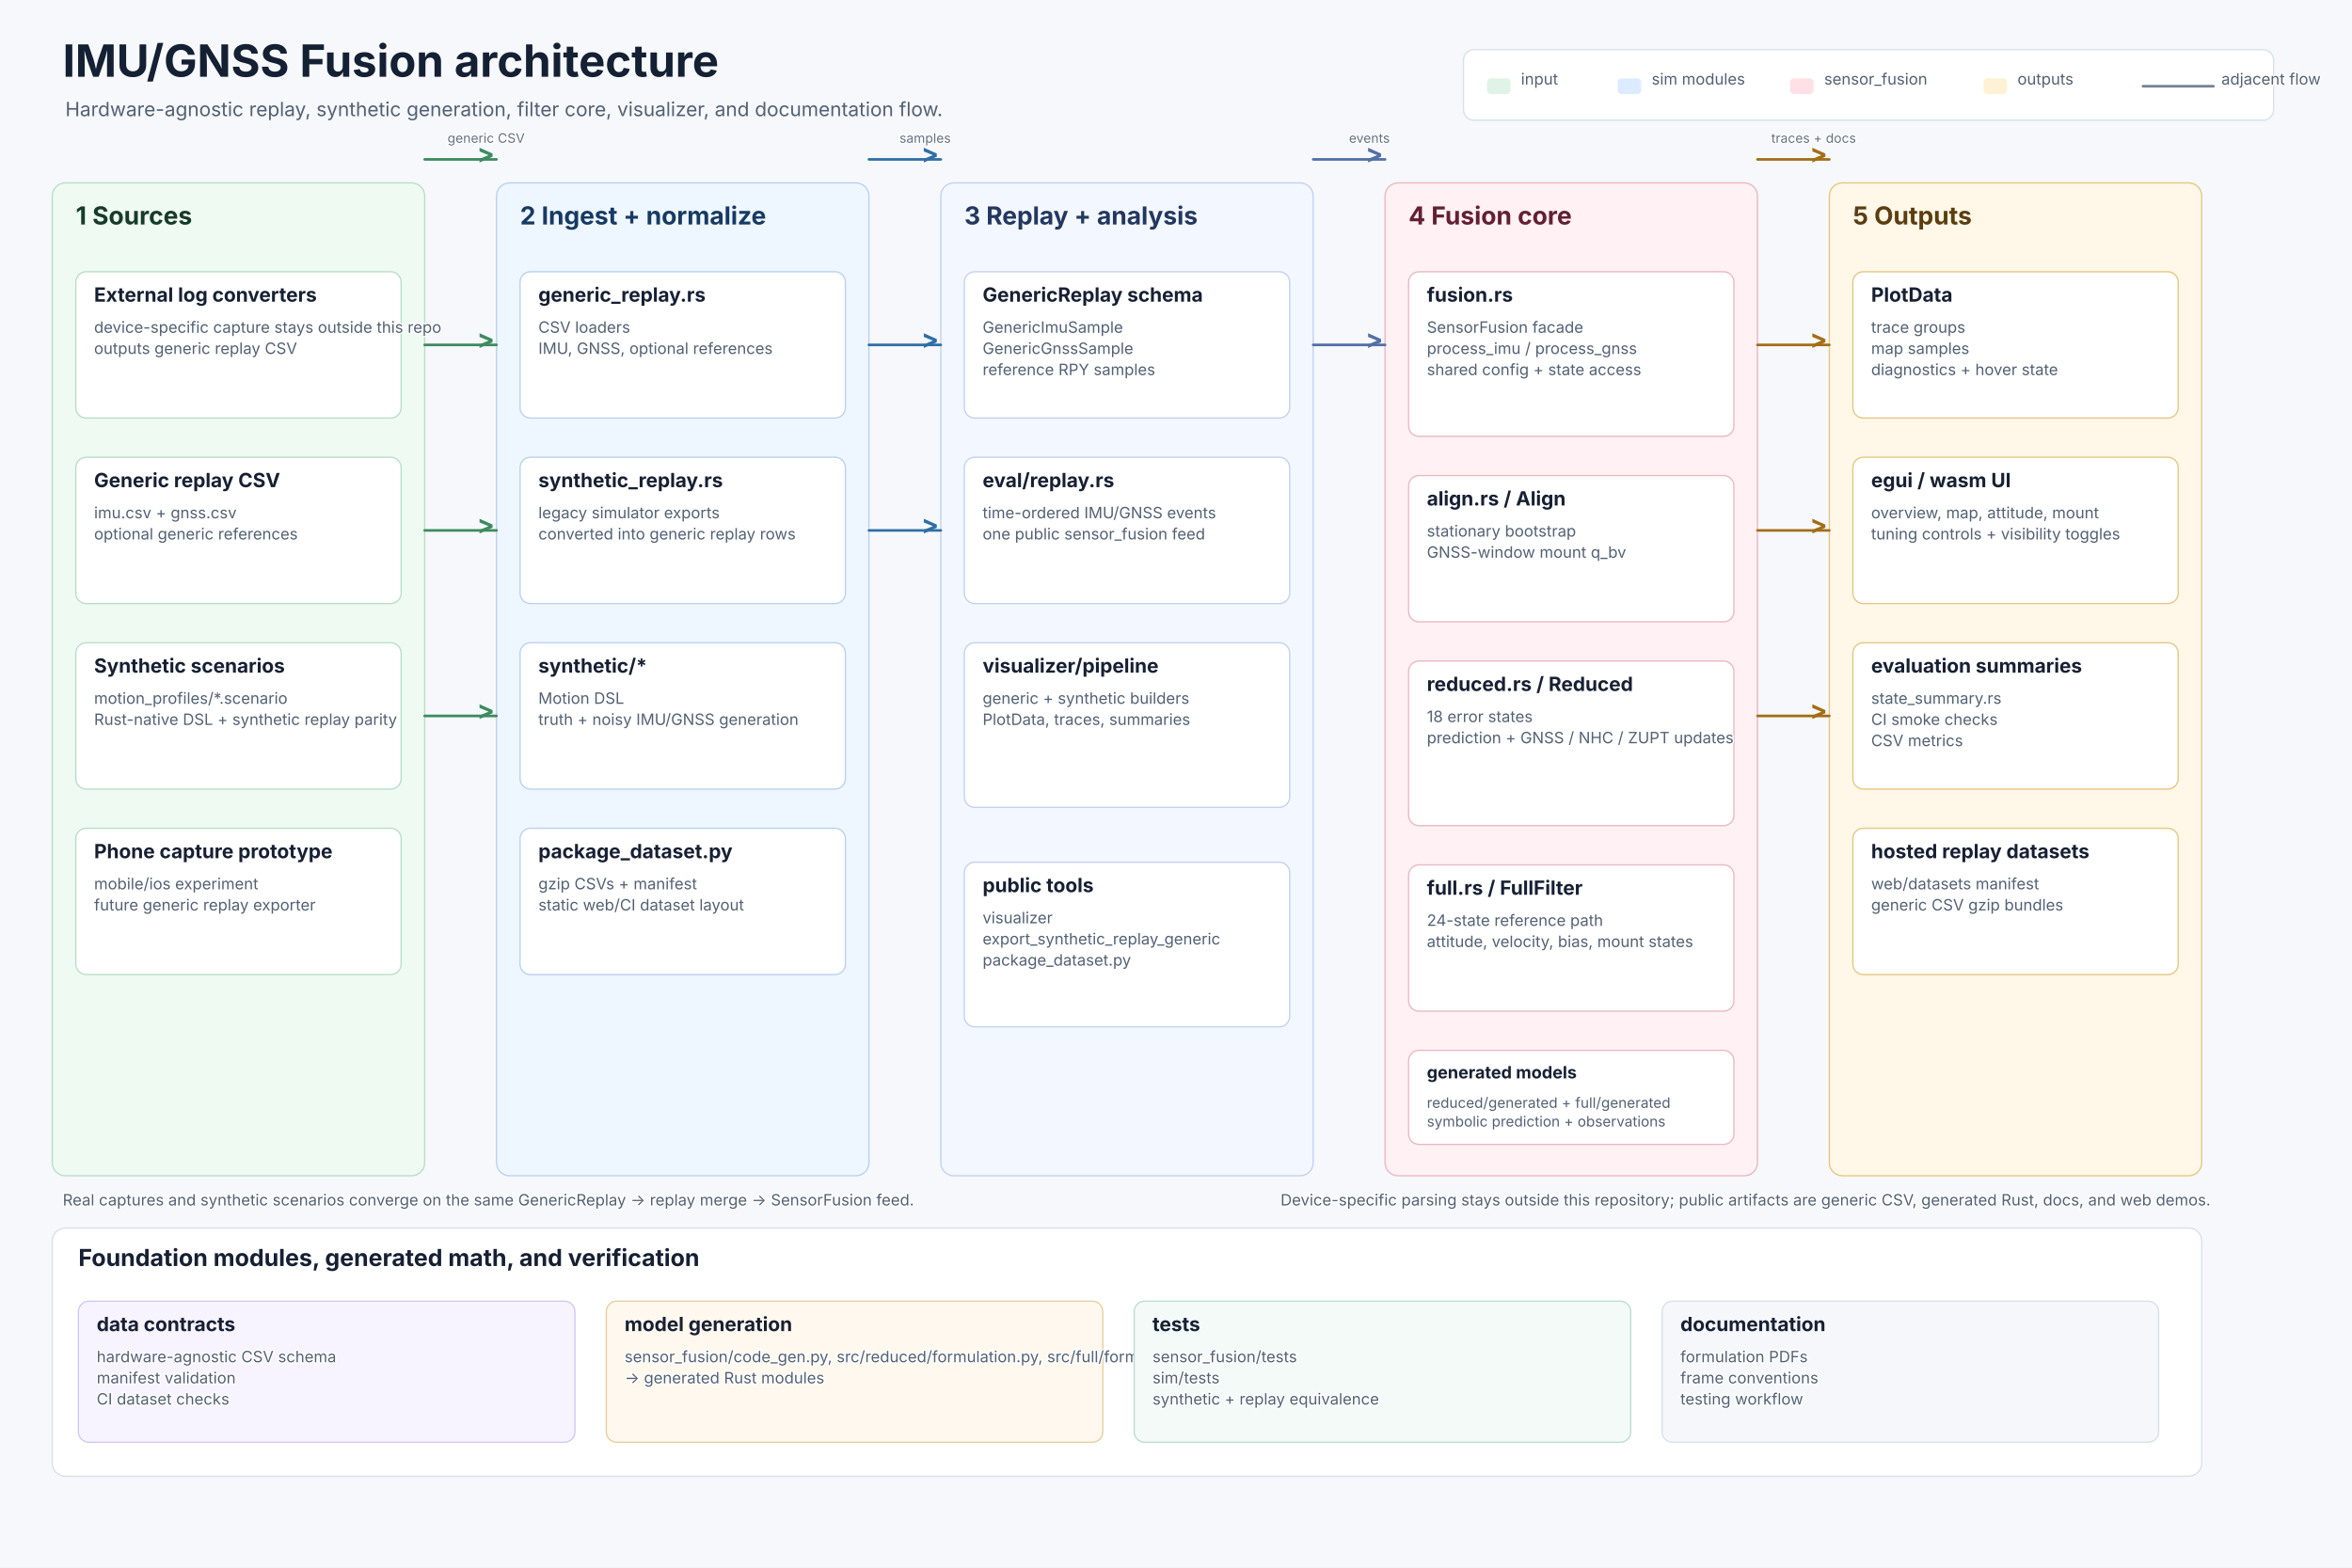
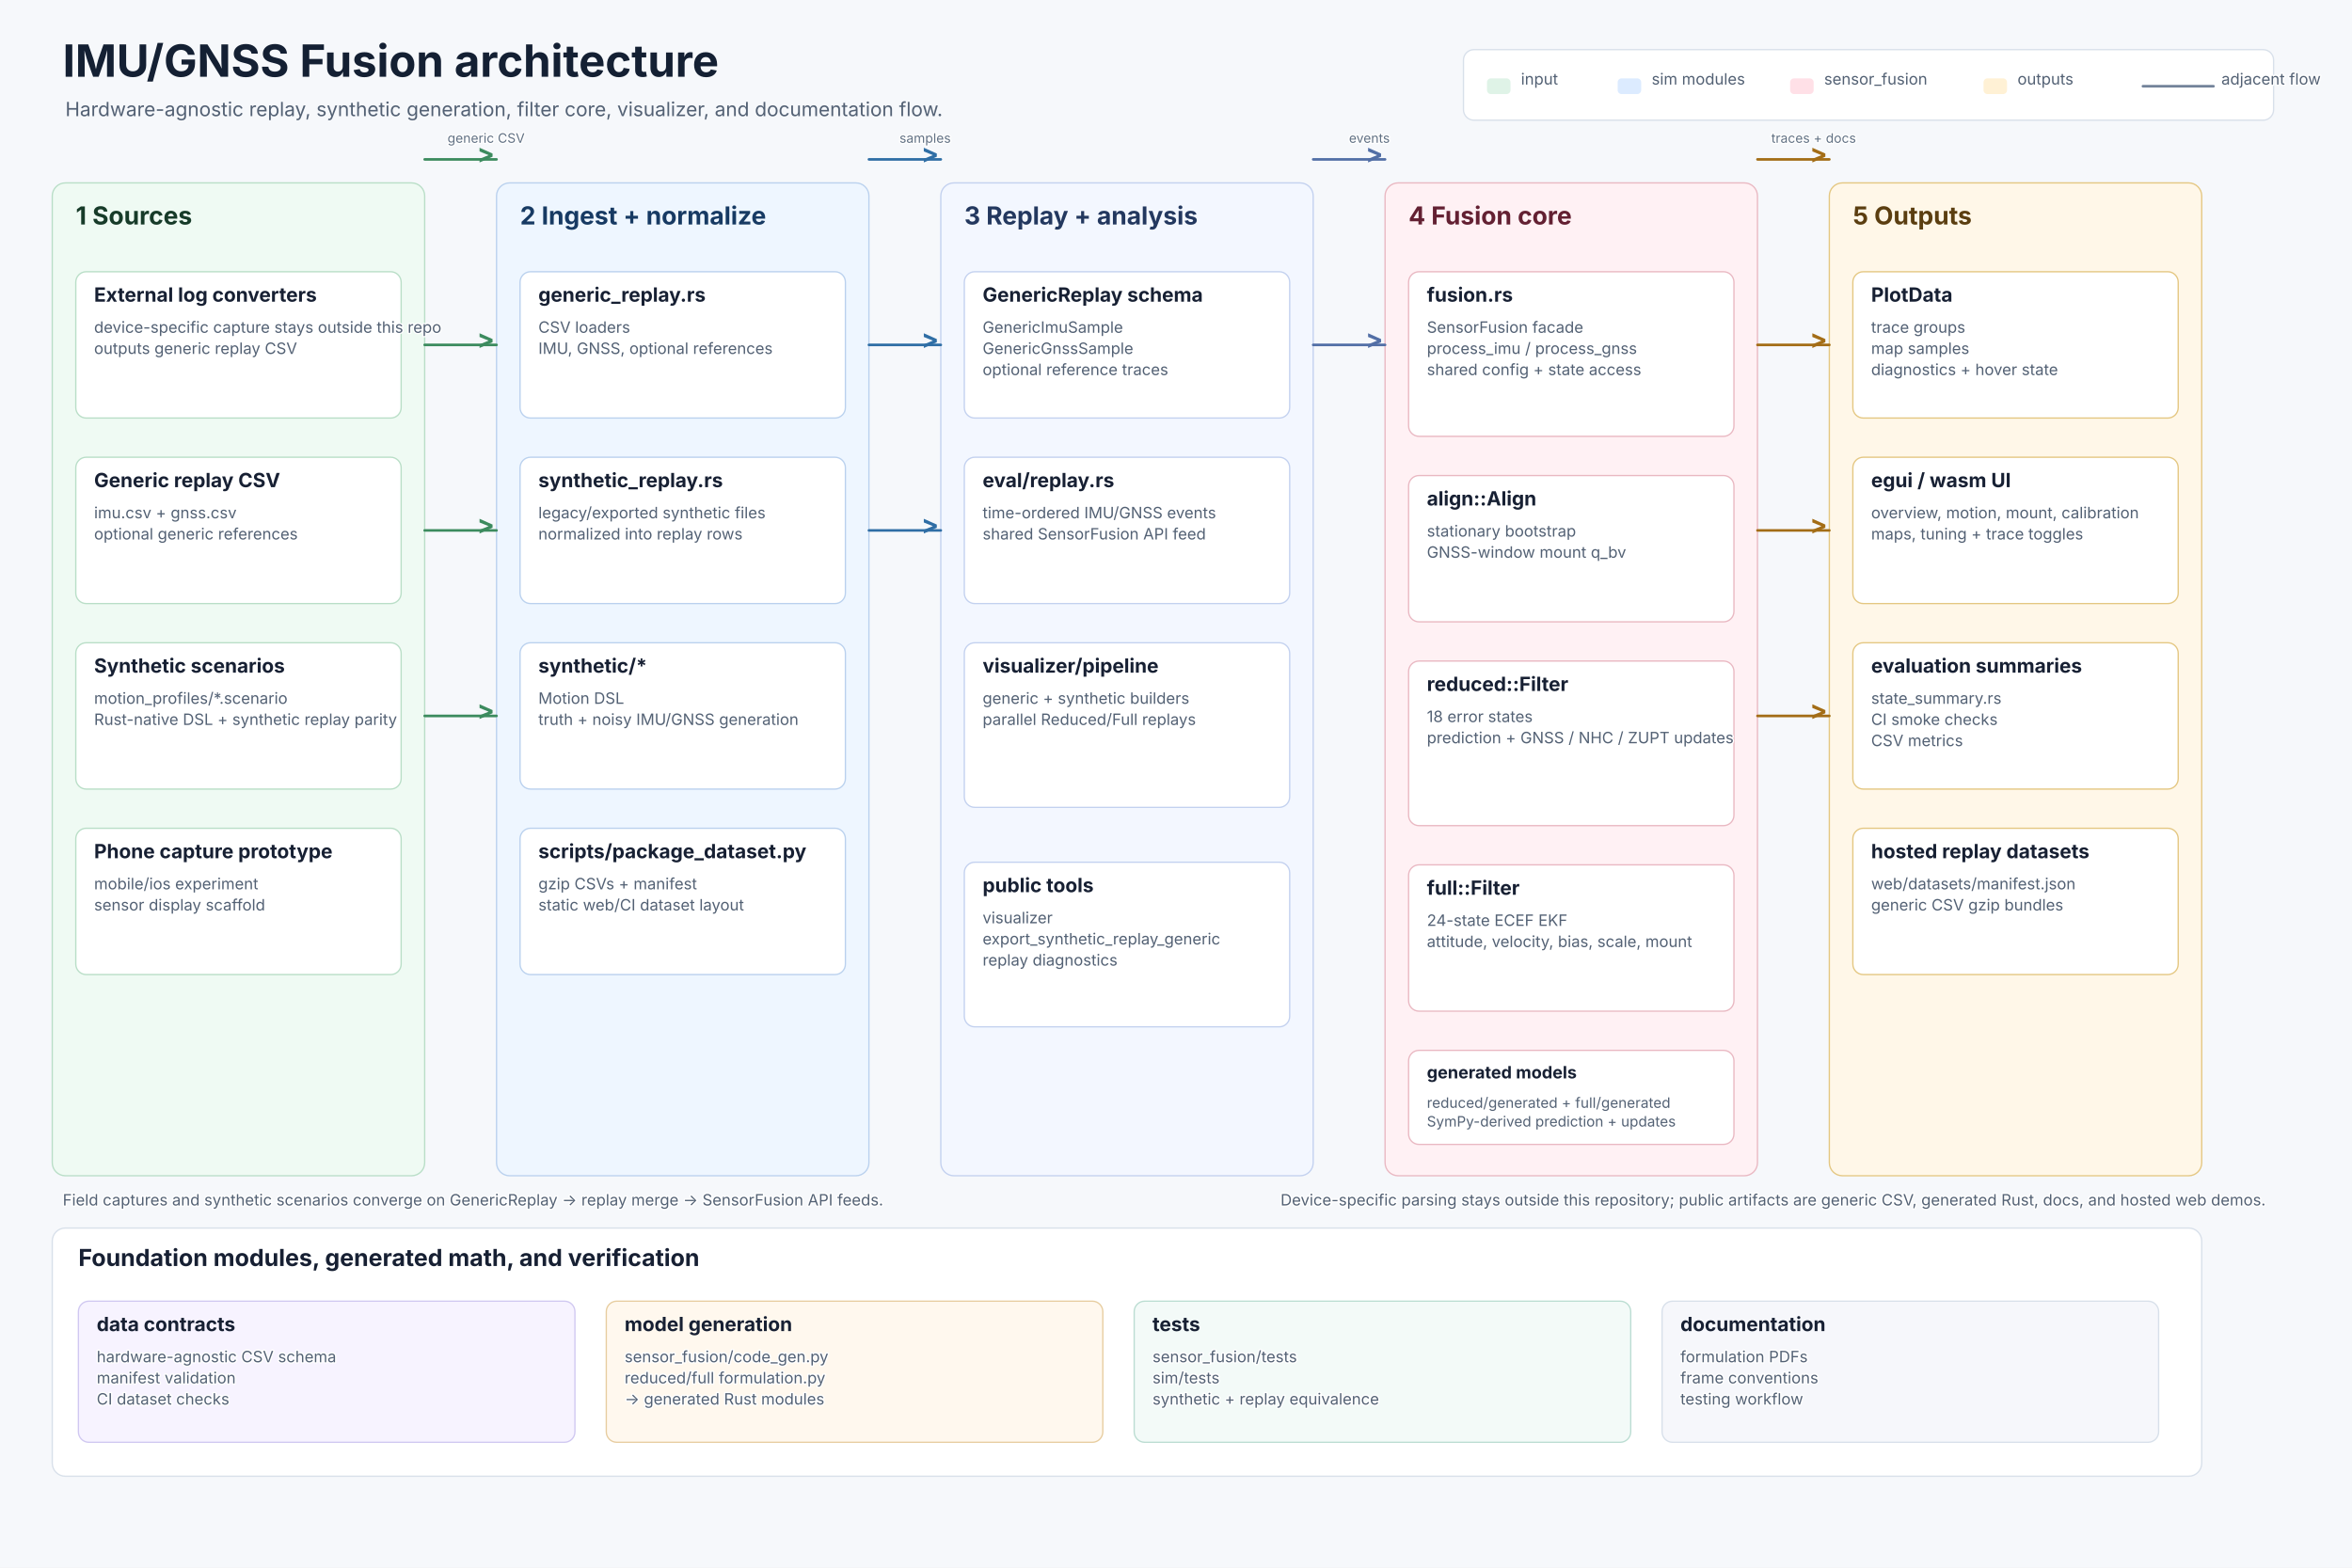
<svg xmlns="http://www.w3.org/2000/svg" width="1800" height="1200" viewBox="0 0 1800 1200">
  <defs>
    <style>text{font-family:Inter, ui-sans-serif, system-ui, -apple-system, BlinkMacSystemFont, "Segoe UI", sans-serif; dominant-baseline:hanging;} .label{paint-order:stroke;stroke:#fff;stroke-width:2px;stroke-linejoin:round;}</style>
  </defs>
  <rect x="0" y="0" width="1800" height="1200" rx="0" fill="#F6F8FB" stroke="none" />
  <text x="48" y="34" fill="#142033" font-size="34" font-weight="700" text-anchor="start">
    <tspan x="48" dy="0">IMU/GNSS Fusion architecture</tspan>
  </text>
  <text x="50" y="78" fill="#536174" font-size="15" font-weight="normal" text-anchor="start">
    <tspan x="50" dy="0">Hardware-agnostic replay, synthetic generation, filter core, visualizer, and documentation flow.</tspan>
  </text>
  <rect x="1120" y="38" width="620" height="54" rx="8" fill="#FFFFFF" stroke="#D8E0EA" stroke-width="1" />
  <rect x="1138" y="60" width="18" height="12" rx="3" fill="#DFF3E7" stroke="none" />
  <text class="label" x="1164" y="56" fill="#536174" font-size="12" font-weight="normal" text-anchor="start">
    <tspan x="1164" dy="0">input</tspan>
  </text>
  <rect x="1238" y="60" width="18" height="12" rx="3" fill="#DCEBFF" stroke="none" />
  <text class="label" x="1264" y="56" fill="#536174" font-size="12" font-weight="normal" text-anchor="start">
    <tspan x="1264" dy="0">sim modules</tspan>
  </text>
  <rect x="1370" y="60" width="18" height="12" rx="3" fill="#FFE0E7" stroke="none" />
  <text class="label" x="1396" y="56" fill="#536174" font-size="12" font-weight="normal" text-anchor="start">
    <tspan x="1396" dy="0">sensor_fusion</tspan>
  </text>
  <rect x="1518" y="60" width="18" height="12" rx="3" fill="#FFF1D5" stroke="none" />
  <text class="label" x="1544" y="56" fill="#536174" font-size="12" font-weight="normal" text-anchor="start">
    <tspan x="1544" dy="0">outputs</tspan>
  </text>
  <line x1="1640" y1="66" x2="1694" y2="66" stroke="#73839A" stroke-width="2" stroke-linecap="round" />
  <text class="label" x="1700" y="56" fill="#536174" font-size="12" font-weight="normal" text-anchor="start">
    <tspan x="1700" dy="0">adjacent flow</tspan>
  </text>
  <rect x="40" y="140" width="285" height="760" rx="10" fill="#EFFAF3" stroke="#B9DEC7" stroke-width="1" />
  <text x="58" y="158" fill="#173B29" font-size="19" font-weight="700" text-anchor="start">
    <tspan x="58" dy="0">1 Sources</tspan>
  </text>
  <rect x="58" y="208" width="249" height="112" rx="8" fill="#FFFFFF" stroke="#B9DEC7" stroke-width="1" />
  <text x="72" y="220" fill="#172033" font-size="15" font-weight="700" text-anchor="start">
    <tspan x="72" dy="0">External log converters</tspan>
  </text>
  <text class="label" x="72" y="246" fill="#536174" font-size="12" font-weight="normal" text-anchor="start">
    <tspan x="72" dy="0">device-specific capture stays outside this repo</tspan>
    <tspan x="72" dy="16.2">outputs generic replay CSV</tspan>
  </text>
  <rect x="58" y="350" width="249" height="112" rx="8" fill="#FFFFFF" stroke="#B9DEC7" stroke-width="1" />
  <text x="72" y="362" fill="#172033" font-size="15" font-weight="700" text-anchor="start">
    <tspan x="72" dy="0">Generic replay CSV</tspan>
  </text>
  <text class="label" x="72" y="388" fill="#536174" font-size="12" font-weight="normal" text-anchor="start">
    <tspan x="72" dy="0">imu.csv + gnss.csv</tspan>
    <tspan x="72" dy="16.2">optional generic references</tspan>
  </text>
  <rect x="58" y="492" width="249" height="112" rx="8" fill="#FFFFFF" stroke="#B9DEC7" stroke-width="1" />
  <text x="72" y="504" fill="#172033" font-size="15" font-weight="700" text-anchor="start">
    <tspan x="72" dy="0">Synthetic scenarios</tspan>
  </text>
  <text class="label" x="72" y="530" fill="#536174" font-size="12" font-weight="normal" text-anchor="start">
    <tspan x="72" dy="0">motion_profiles/*.scenario</tspan>
    <tspan x="72" dy="16.2">Rust-native DSL + synthetic replay parity</tspan>
  </text>
  <rect x="58" y="634" width="249" height="112" rx="8" fill="#FFFFFF" stroke="#B9DEC7" stroke-width="1" />
  <text x="72" y="646" fill="#172033" font-size="15" font-weight="700" text-anchor="start">
    <tspan x="72" dy="0">Phone capture prototype</tspan>
  </text>
  <text class="label" x="72" y="672" fill="#536174" font-size="12" font-weight="normal" text-anchor="start">
    <tspan x="72" dy="0">mobile/ios experiment</tspan>
-     <tspan x="72" dy="16.2">future generic replay exporter</tspan>
+     <tspan x="72" dy="16.2">sensor display scaffold</tspan>
  </text>
  <rect x="380" y="140" width="285" height="760" rx="10" fill="#EEF6FF" stroke="#BAD1EE" stroke-width="1" />
  <text x="398" y="158" fill="#173A63" font-size="19" font-weight="700" text-anchor="start">
    <tspan x="398" dy="0">2 Ingest + normalize</tspan>
  </text>
  <rect x="398" y="208" width="249" height="112" rx="8" fill="#FFFFFF" stroke="#BAD1EE" stroke-width="1" />
  <text x="412" y="220" fill="#172033" font-size="15" font-weight="700" text-anchor="start">
    <tspan x="412" dy="0">generic_replay.rs</tspan>
  </text>
  <text class="label" x="412" y="246" fill="#536174" font-size="12" font-weight="normal" text-anchor="start">
    <tspan x="412" dy="0">CSV loaders</tspan>
    <tspan x="412" dy="16.2">IMU, GNSS, optional references</tspan>
  </text>
  <rect x="398" y="350" width="249" height="112" rx="8" fill="#FFFFFF" stroke="#BAD1EE" stroke-width="1" />
  <text x="412" y="362" fill="#172033" font-size="15" font-weight="700" text-anchor="start">
    <tspan x="412" dy="0">synthetic_replay.rs</tspan>
  </text>
  <text class="label" x="412" y="388" fill="#536174" font-size="12" font-weight="normal" text-anchor="start">
-     <tspan x="412" dy="0">legacy simulator exports</tspan>
-     <tspan x="412" dy="16.2">converted into generic replay rows</tspan>
+     <tspan x="412" dy="0">legacy/exported synthetic files</tspan>
+     <tspan x="412" dy="16.2">normalized into replay rows</tspan>
  </text>
  <rect x="398" y="492" width="249" height="112" rx="8" fill="#FFFFFF" stroke="#BAD1EE" stroke-width="1" />
  <text x="412" y="504" fill="#172033" font-size="15" font-weight="700" text-anchor="start">
    <tspan x="412" dy="0">synthetic/*</tspan>
  </text>
  <text class="label" x="412" y="530" fill="#536174" font-size="12" font-weight="normal" text-anchor="start">
    <tspan x="412" dy="0">Motion DSL</tspan>
    <tspan x="412" dy="16.2">truth + noisy IMU/GNSS generation</tspan>
  </text>
  <rect x="398" y="634" width="249" height="112" rx="8" fill="#FFFFFF" stroke="#BAD1EE" stroke-width="1" />
  <text x="412" y="646" fill="#172033" font-size="15" font-weight="700" text-anchor="start">
-     <tspan x="412" dy="0">package_dataset.py</tspan>
+     <tspan x="412" dy="0">scripts/package_dataset.py</tspan>
  </text>
  <text class="label" x="412" y="672" fill="#536174" font-size="12" font-weight="normal" text-anchor="start">
    <tspan x="412" dy="0">gzip CSVs + manifest</tspan>
    <tspan x="412" dy="16.2">static web/CI dataset layout</tspan>
  </text>
  <rect x="720" y="140" width="285" height="760" rx="10" fill="#F3F7FF" stroke="#C3D1EF" stroke-width="1" />
  <text x="738" y="158" fill="#23385F" font-size="19" font-weight="700" text-anchor="start">
    <tspan x="738" dy="0">3 Replay + analysis</tspan>
  </text>
  <rect x="738" y="208" width="249" height="112" rx="8" fill="#FFFFFF" stroke="#C3D1EF" stroke-width="1" />
  <text x="752" y="220" fill="#172033" font-size="15" font-weight="700" text-anchor="start">
    <tspan x="752" dy="0">GenericReplay schema</tspan>
  </text>
  <text class="label" x="752" y="246" fill="#536174" font-size="12" font-weight="normal" text-anchor="start">
    <tspan x="752" dy="0">GenericImuSample</tspan>
    <tspan x="752" dy="16.2">GenericGnssSample</tspan>
-     <tspan x="752" dy="16.2">reference RPY samples</tspan>
+     <tspan x="752" dy="16.2">optional reference traces</tspan>
  </text>
  <rect x="738" y="350" width="249" height="112" rx="8" fill="#FFFFFF" stroke="#C3D1EF" stroke-width="1" />
  <text x="752" y="362" fill="#172033" font-size="15" font-weight="700" text-anchor="start">
    <tspan x="752" dy="0">eval/replay.rs</tspan>
  </text>
  <text class="label" x="752" y="388" fill="#536174" font-size="12" font-weight="normal" text-anchor="start">
    <tspan x="752" dy="0">time-ordered IMU/GNSS events</tspan>
-     <tspan x="752" dy="16.2">one public sensor_fusion feed</tspan>
+     <tspan x="752" dy="16.2">shared SensorFusion API feed</tspan>
  </text>
  <rect x="738" y="492" width="249" height="126" rx="8" fill="#FFFFFF" stroke="#C3D1EF" stroke-width="1" />
  <text x="752" y="504" fill="#172033" font-size="15" font-weight="700" text-anchor="start">
    <tspan x="752" dy="0">visualizer/pipeline</tspan>
  </text>
  <text class="label" x="752" y="530" fill="#536174" font-size="12" font-weight="normal" text-anchor="start">
    <tspan x="752" dy="0">generic + synthetic builders</tspan>
-     <tspan x="752" dy="16.2">PlotData, traces, summaries</tspan>
+     <tspan x="752" dy="16.2">parallel Reduced/Full replays</tspan>
  </text>
  <rect x="738" y="660" width="249" height="126" rx="8" fill="#FFFFFF" stroke="#C3D1EF" stroke-width="1" />
  <text x="752" y="672" fill="#172033" font-size="15" font-weight="700" text-anchor="start">
    <tspan x="752" dy="0">public tools</tspan>
  </text>
  <text class="label" x="752" y="698" fill="#536174" font-size="12" font-weight="normal" text-anchor="start">
    <tspan x="752" dy="0">visualizer</tspan>
    <tspan x="752" dy="16.2">export_synthetic_replay_generic</tspan>
-     <tspan x="752" dy="16.2">package_dataset.py</tspan>
+     <tspan x="752" dy="16.2">replay diagnostics</tspan>
  </text>
  <rect x="1060" y="140" width="285" height="760" rx="10" fill="#FFF1F4" stroke="#E9B8C2" stroke-width="1" />
  <text x="1078" y="158" fill="#632032" font-size="19" font-weight="700" text-anchor="start">
    <tspan x="1078" dy="0">4 Fusion core</tspan>
  </text>
  <rect x="1078" y="208" width="249" height="126" rx="8" fill="#FFFFFF" stroke="#E9B8C2" stroke-width="1" />
  <text x="1092" y="220" fill="#172033" font-size="15" font-weight="700" text-anchor="start">
    <tspan x="1092" dy="0">fusion.rs</tspan>
  </text>
  <text class="label" x="1092" y="246" fill="#536174" font-size="12" font-weight="normal" text-anchor="start">
    <tspan x="1092" dy="0">SensorFusion facade</tspan>
    <tspan x="1092" dy="16.2">process_imu / process_gnss</tspan>
    <tspan x="1092" dy="16.2">shared config + state access</tspan>
  </text>
  <rect x="1078" y="364" width="249" height="112" rx="8" fill="#FFFFFF" stroke="#E9B8C2" stroke-width="1" />
  <text x="1092" y="376" fill="#172033" font-size="15" font-weight="700" text-anchor="start">
-     <tspan x="1092" dy="0">align.rs / Align</tspan>
+     <tspan x="1092" dy="0">align::Align</tspan>
  </text>
  <text class="label" x="1092" y="402" fill="#536174" font-size="12" font-weight="normal" text-anchor="start">
    <tspan x="1092" dy="0">stationary bootstrap</tspan>
    <tspan x="1092" dy="16.2">GNSS-window mount q_bv</tspan>
  </text>
  <rect x="1078" y="506" width="249" height="126" rx="8" fill="#FFFFFF" stroke="#E9B8C2" stroke-width="1" />
  <text x="1092" y="518" fill="#172033" font-size="15" font-weight="700" text-anchor="start">
-     <tspan x="1092" dy="0">reduced.rs / Reduced</tspan>
+     <tspan x="1092" dy="0">reduced::Filter</tspan>
  </text>
  <text class="label" x="1092" y="544" fill="#536174" font-size="12" font-weight="normal" text-anchor="start">
    <tspan x="1092" dy="0">18 error states</tspan>
    <tspan x="1092" dy="16.2">prediction + GNSS / NHC / ZUPT updates</tspan>
  </text>
  <rect x="1078" y="662" width="249" height="112" rx="8" fill="#FFFFFF" stroke="#E9B8C2" stroke-width="1" />
  <text x="1092" y="674" fill="#172033" font-size="15" font-weight="700" text-anchor="start">
-     <tspan x="1092" dy="0">full.rs / FullFilter</tspan>
+     <tspan x="1092" dy="0">full::Filter</tspan>
  </text>
  <text class="label" x="1092" y="700" fill="#536174" font-size="12" font-weight="normal" text-anchor="start">
-     <tspan x="1092" dy="0">24-state reference path</tspan>
-     <tspan x="1092" dy="16.2">attitude, velocity, bias, mount states</tspan>
+     <tspan x="1092" dy="0">24-state ECEF EKF</tspan>
+     <tspan x="1092" dy="16.2">attitude, velocity, bias, scale, mount</tspan>
  </text>
  <rect x="1078" y="804" width="249" height="72" rx="8" fill="#FFFFFF" stroke="#E9B8C2" stroke-width="1" />
  <text x="1092" y="816" fill="#172033" font-size="13" font-weight="700" text-anchor="start">
    <tspan x="1092" dy="0">generated models</tspan>
  </text>
  <text class="label" x="1092" y="840" fill="#536174" font-size="11" font-weight="normal" text-anchor="start">
    <tspan x="1092" dy="0">reduced/generated + full/generated</tspan>
-     <tspan x="1092" dy="14.3">symbolic prediction + observations</tspan>
+     <tspan x="1092" dy="14.3">SymPy-derived prediction + updates</tspan>
  </text>
  <rect x="1400" y="140" width="285" height="760" rx="10" fill="#FFF7E8" stroke="#E4C782" stroke-width="1" />
  <text x="1418" y="158" fill="#5B3E10" font-size="19" font-weight="700" text-anchor="start">
    <tspan x="1418" dy="0">5 Outputs</tspan>
  </text>
  <rect x="1418" y="208" width="249" height="112" rx="8" fill="#FFFFFF" stroke="#E4C782" stroke-width="1" />
  <text x="1432" y="220" fill="#172033" font-size="15" font-weight="700" text-anchor="start">
    <tspan x="1432" dy="0">PlotData</tspan>
  </text>
  <text class="label" x="1432" y="246" fill="#536174" font-size="12" font-weight="normal" text-anchor="start">
    <tspan x="1432" dy="0">trace groups</tspan>
    <tspan x="1432" dy="16.2">map samples</tspan>
    <tspan x="1432" dy="16.2">diagnostics + hover state</tspan>
  </text>
  <rect x="1418" y="350" width="249" height="112" rx="8" fill="#FFFFFF" stroke="#E4C782" stroke-width="1" />
  <text x="1432" y="362" fill="#172033" font-size="15" font-weight="700" text-anchor="start">
    <tspan x="1432" dy="0">egui / wasm UI</tspan>
  </text>
  <text class="label" x="1432" y="388" fill="#536174" font-size="12" font-weight="normal" text-anchor="start">
-     <tspan x="1432" dy="0">overview, map, attitude, mount</tspan>
-     <tspan x="1432" dy="16.2">tuning controls + visibility toggles</tspan>
+     <tspan x="1432" dy="0">overview, motion, mount, calibration</tspan>
+     <tspan x="1432" dy="16.2">maps, tuning + trace toggles</tspan>
  </text>
  <rect x="1418" y="492" width="249" height="112" rx="8" fill="#FFFFFF" stroke="#E4C782" stroke-width="1" />
  <text x="1432" y="504" fill="#172033" font-size="15" font-weight="700" text-anchor="start">
    <tspan x="1432" dy="0">evaluation summaries</tspan>
  </text>
  <text class="label" x="1432" y="530" fill="#536174" font-size="12" font-weight="normal" text-anchor="start">
    <tspan x="1432" dy="0">state_summary.rs</tspan>
    <tspan x="1432" dy="16.2">CI smoke checks</tspan>
    <tspan x="1432" dy="16.2">CSV metrics</tspan>
  </text>
  <rect x="1418" y="634" width="249" height="112" rx="8" fill="#FFFFFF" stroke="#E4C782" stroke-width="1" />
  <text x="1432" y="646" fill="#172033" font-size="15" font-weight="700" text-anchor="start">
    <tspan x="1432" dy="0">hosted replay datasets</tspan>
  </text>
  <text class="label" x="1432" y="672" fill="#536174" font-size="12" font-weight="normal" text-anchor="start">
-     <tspan x="1432" dy="0">web/datasets manifest</tspan>
+     <tspan x="1432" dy="0">web/datasets/manifest.json</tspan>
    <tspan x="1432" dy="16.2">generic CSV gzip bundles</tspan>
  </text>
  <rect x="40" y="940" width="1645" height="190" rx="10" fill="#FFFFFF" stroke="#D8E0EA" stroke-width="1" />
  <text x="60" y="956" fill="#172033" font-size="18" font-weight="700" text-anchor="start">
    <tspan x="60" dy="0">Foundation modules, generated math, and verification</tspan>
  </text>
  <rect x="60" y="996" width="380" height="108" rx="8" fill="#F7F3FF" stroke="#D0C8F1" stroke-width="1" />
  <text x="74" y="1008" fill="#172033" font-size="15" font-weight="700" text-anchor="start">
    <tspan x="74" dy="0">data contracts</tspan>
  </text>
  <text class="label" x="74" y="1034" fill="#536174" font-size="12" font-weight="normal" text-anchor="start">
    <tspan x="74" dy="0">hardware-agnostic CSV schema</tspan>
    <tspan x="74" dy="16.2">manifest validation</tspan>
    <tspan x="74" dy="16.2">CI dataset checks</tspan>
  </text>
  <rect x="464" y="996" width="380" height="108" rx="8" fill="#FFF8EE" stroke="#E7CDA0" stroke-width="1" />
  <text x="478" y="1008" fill="#172033" font-size="15" font-weight="700" text-anchor="start">
    <tspan x="478" dy="0">model generation</tspan>
  </text>
  <text class="label" x="478" y="1034" fill="#536174" font-size="12" font-weight="normal" text-anchor="start">
-     <tspan x="478" dy="0">sensor_fusion/code_gen.py, src/reduced/formulation.py, src/full/formulation.py</tspan>
+     <tspan x="478" dy="0">sensor_fusion/code_gen.py</tspan>
+     <tspan x="478" dy="16.2">reduced/full formulation.py</tspan>
    <tspan x="478" dy="16.2">-&gt; generated Rust modules</tspan>
  </text>
  <rect x="868" y="996" width="380" height="108" rx="8" fill="#F3FAF8" stroke="#BBDDD2" stroke-width="1" />
  <text x="882" y="1008" fill="#172033" font-size="15" font-weight="700" text-anchor="start">
    <tspan x="882" dy="0">tests</tspan>
  </text>
  <text class="label" x="882" y="1034" fill="#536174" font-size="12" font-weight="normal" text-anchor="start">
    <tspan x="882" dy="0">sensor_fusion/tests</tspan>
    <tspan x="882" dy="16.2">sim/tests</tspan>
    <tspan x="882" dy="16.2">synthetic + replay equivalence</tspan>
  </text>
  <rect x="1272" y="996" width="380" height="108" rx="8" fill="#F6F7FB" stroke="#D8E0EA" stroke-width="1" />
  <text x="1286" y="1008" fill="#172033" font-size="15" font-weight="700" text-anchor="start">
    <tspan x="1286" dy="0">documentation</tspan>
  </text>
  <text class="label" x="1286" y="1034" fill="#536174" font-size="12" font-weight="normal" text-anchor="start">
    <tspan x="1286" dy="0">formulation PDFs</tspan>
    <tspan x="1286" dy="16.2">frame conventions</tspan>
    <tspan x="1286" dy="16.2">testing workflow</tspan>
  </text>
  <line x1="325" y1="264" x2="380" y2="264" stroke="#3C8B5E" stroke-width="2" stroke-linecap="round" />
  <text x="365" y="252" fill="#3C8B5E" font-size="20" font-weight="700" text-anchor="start">
    <tspan x="365" dy="0">&gt;</tspan>
  </text>
  <line x1="325" y1="406" x2="380" y2="406" stroke="#3C8B5E" stroke-width="2" stroke-linecap="round" />
  <text x="365" y="394" fill="#3C8B5E" font-size="20" font-weight="700" text-anchor="start">
    <tspan x="365" dy="0">&gt;</tspan>
  </text>
  <line x1="325" y1="548" x2="380" y2="548" stroke="#3C8B5E" stroke-width="2" stroke-linecap="round" />
  <text x="365" y="536" fill="#3C8B5E" font-size="20" font-weight="700" text-anchor="start">
    <tspan x="365" dy="0">&gt;</tspan>
  </text>
  <line x1="665" y1="264" x2="720" y2="264" stroke="#2F6EA5" stroke-width="2" stroke-linecap="round" />
  <text x="705" y="252" fill="#2F6EA5" font-size="20" font-weight="700" text-anchor="start">
    <tspan x="705" dy="0">&gt;</tspan>
  </text>
  <line x1="665" y1="406" x2="720" y2="406" stroke="#2F6EA5" stroke-width="2" stroke-linecap="round" />
  <text x="705" y="394" fill="#2F6EA5" font-size="20" font-weight="700" text-anchor="start">
    <tspan x="705" dy="0">&gt;</tspan>
  </text>
  <line x1="1005" y1="264" x2="1060" y2="264" stroke="#526FA6" stroke-width="2" stroke-linecap="round" />
  <text x="1045" y="252" fill="#526FA6" font-size="20" font-weight="700" text-anchor="start">
    <tspan x="1045" dy="0">&gt;</tspan>
  </text>
  <line x1="1345" y1="264" x2="1400" y2="264" stroke="#A36D16" stroke-width="2" stroke-linecap="round" />
  <text x="1385" y="252" fill="#A36D16" font-size="20" font-weight="700" text-anchor="start">
    <tspan x="1385" dy="0">&gt;</tspan>
  </text>
  <line x1="1345" y1="406" x2="1400" y2="406" stroke="#A36D16" stroke-width="2" stroke-linecap="round" />
  <text x="1385" y="394" fill="#A36D16" font-size="20" font-weight="700" text-anchor="start">
    <tspan x="1385" dy="0">&gt;</tspan>
  </text>
  <line x1="1345" y1="548" x2="1400" y2="548" stroke="#A36D16" stroke-width="2" stroke-linecap="round" />
  <text x="1385" y="536" fill="#A36D16" font-size="20" font-weight="700" text-anchor="start">
    <tspan x="1385" dy="0">&gt;</tspan>
  </text>
  <line x1="325" y1="122" x2="380" y2="122" stroke="#3C8B5E" stroke-width="2" stroke-linecap="round" />
  <text x="365" y="110" fill="#3C8B5E" font-size="20" font-weight="700" text-anchor="start">
    <tspan x="365" dy="0">&gt;</tspan>
  </text>
  <line x1="665" y1="122" x2="720" y2="122" stroke="#2F6EA5" stroke-width="2" stroke-linecap="round" />
  <text x="705" y="110" fill="#2F6EA5" font-size="20" font-weight="700" text-anchor="start">
    <tspan x="705" dy="0">&gt;</tspan>
  </text>
  <line x1="1005" y1="122" x2="1060" y2="122" stroke="#526FA6" stroke-width="2" stroke-linecap="round" />
  <text x="1045" y="110" fill="#526FA6" font-size="20" font-weight="700" text-anchor="start">
    <tspan x="1045" dy="0">&gt;</tspan>
  </text>
  <line x1="1345" y1="122" x2="1400" y2="122" stroke="#A36D16" stroke-width="2" stroke-linecap="round" />
  <text x="1385" y="110" fill="#A36D16" font-size="20" font-weight="700" text-anchor="start">
    <tspan x="1385" dy="0">&gt;</tspan>
  </text>
  <text class="label" x="372" y="102" fill="#607083" font-size="10" font-weight="normal" text-anchor="middle">
    <tspan x="372" dy="0">generic CSV</tspan>
  </text>
  <text class="label" x="708" y="102" fill="#607083" font-size="10" font-weight="normal" text-anchor="middle">
    <tspan x="708" dy="0">samples</tspan>
  </text>
  <text class="label" x="1048" y="102" fill="#607083" font-size="10" font-weight="normal" text-anchor="middle">
    <tspan x="1048" dy="0">events</tspan>
  </text>
  <text class="label" x="1388" y="102" fill="#607083" font-size="10" font-weight="normal" text-anchor="middle">
    <tspan x="1388" dy="0">traces + docs</tspan>
  </text>
  <text class="label" x="48" y="914" fill="#536174" font-size="12" font-weight="normal" text-anchor="start">
-     <tspan x="48" dy="0">Real captures and synthetic scenarios converge on the same GenericReplay -&gt; replay merge -&gt; SensorFusion feed.</tspan>
+     <tspan x="48" dy="0">Field captures and synthetic scenarios converge on GenericReplay -&gt; replay merge -&gt; SensorFusion API feeds.</tspan>
  </text>
  <text class="label" x="980" y="914" fill="#536174" font-size="12" font-weight="normal" text-anchor="start">
-     <tspan x="980" dy="0">Device-specific parsing stays outside this repository; public artifacts are generic CSV, generated Rust, docs, and web demos.</tspan>
+     <tspan x="980" dy="0">Device-specific parsing stays outside this repository; public artifacts are generic CSV, generated Rust, docs, and hosted web demos.</tspan>
  </text>
</svg>
